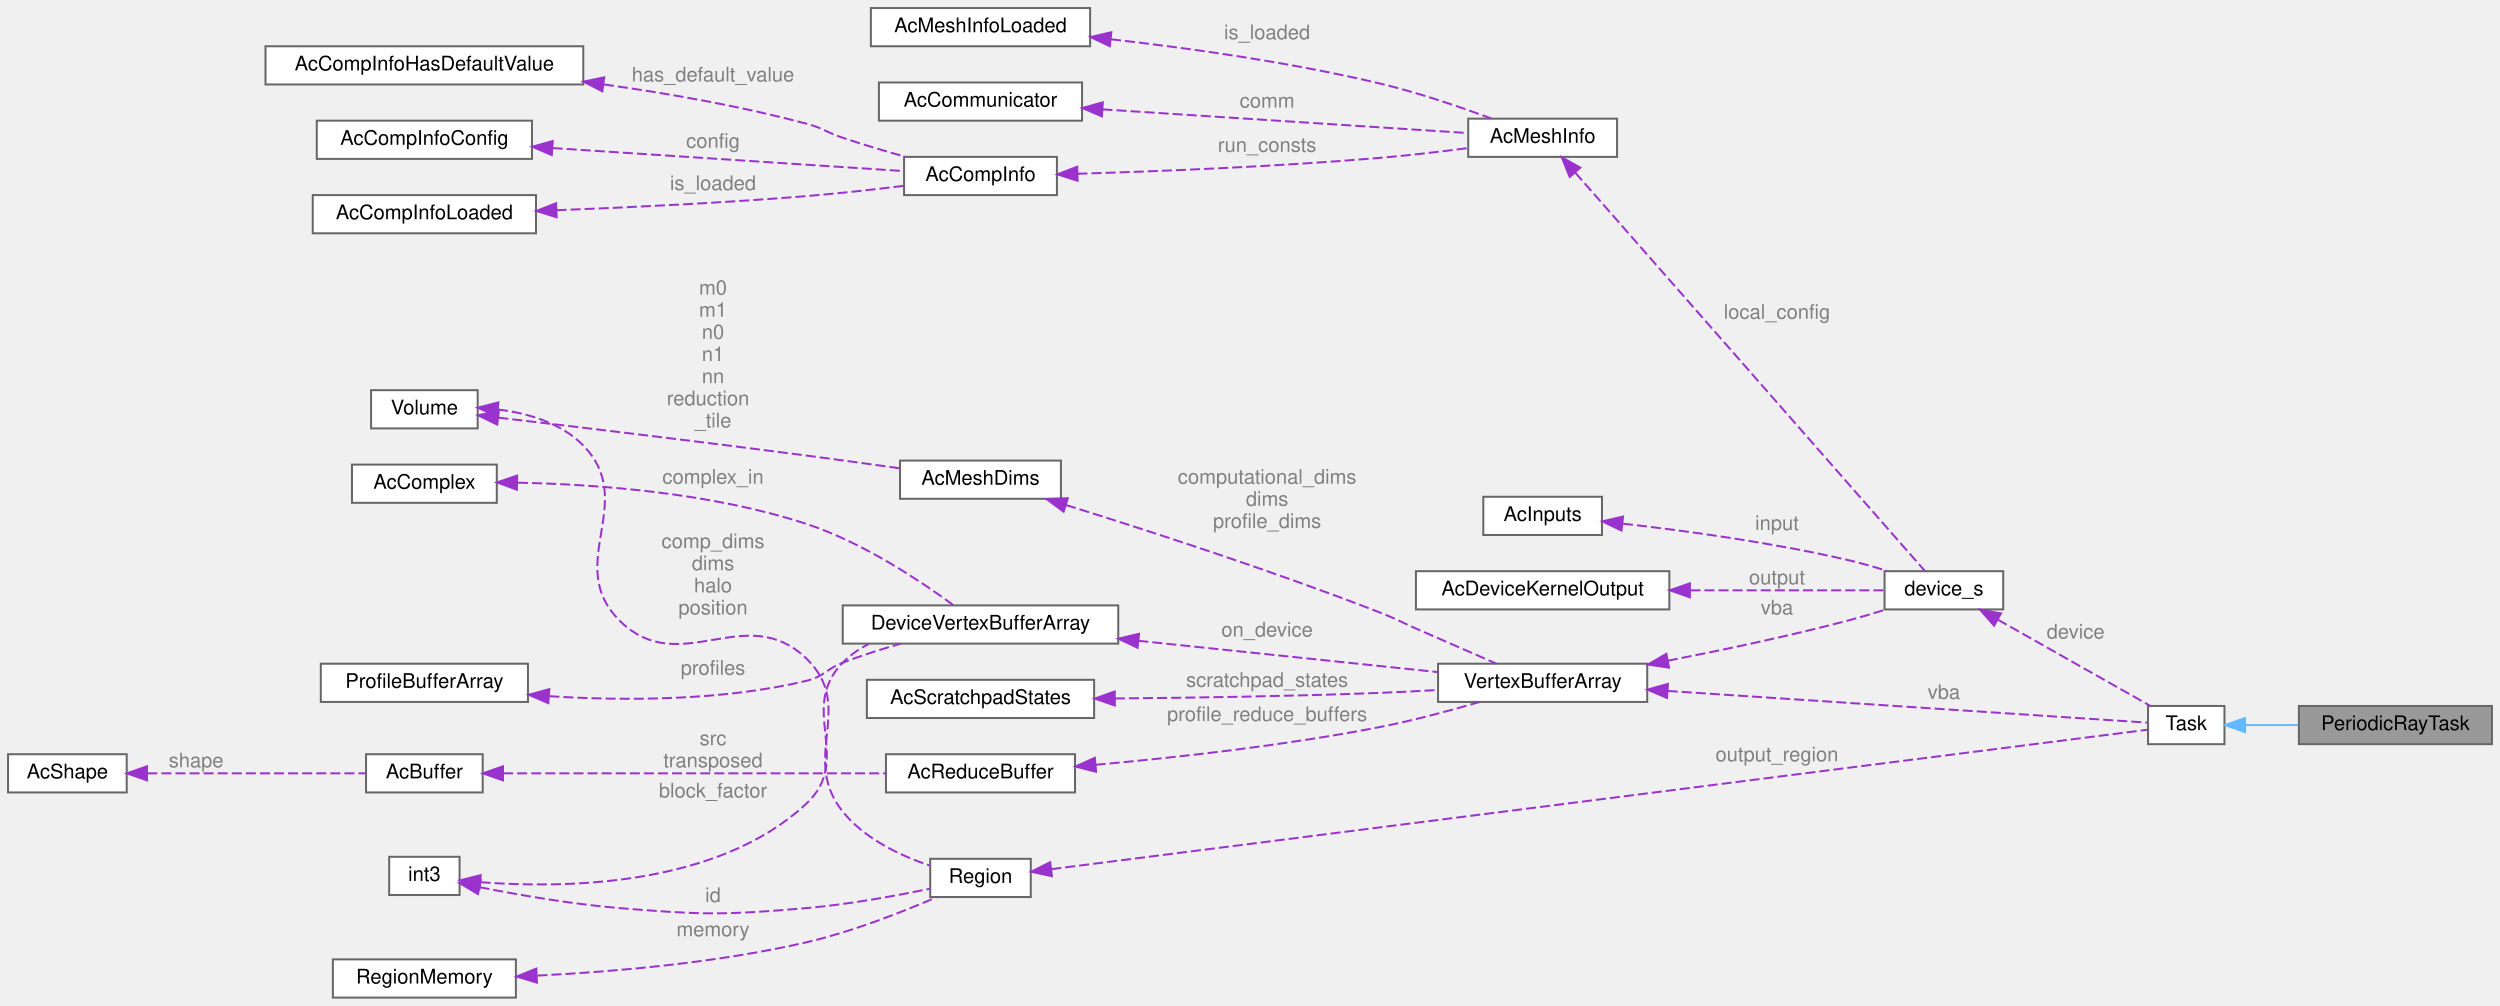
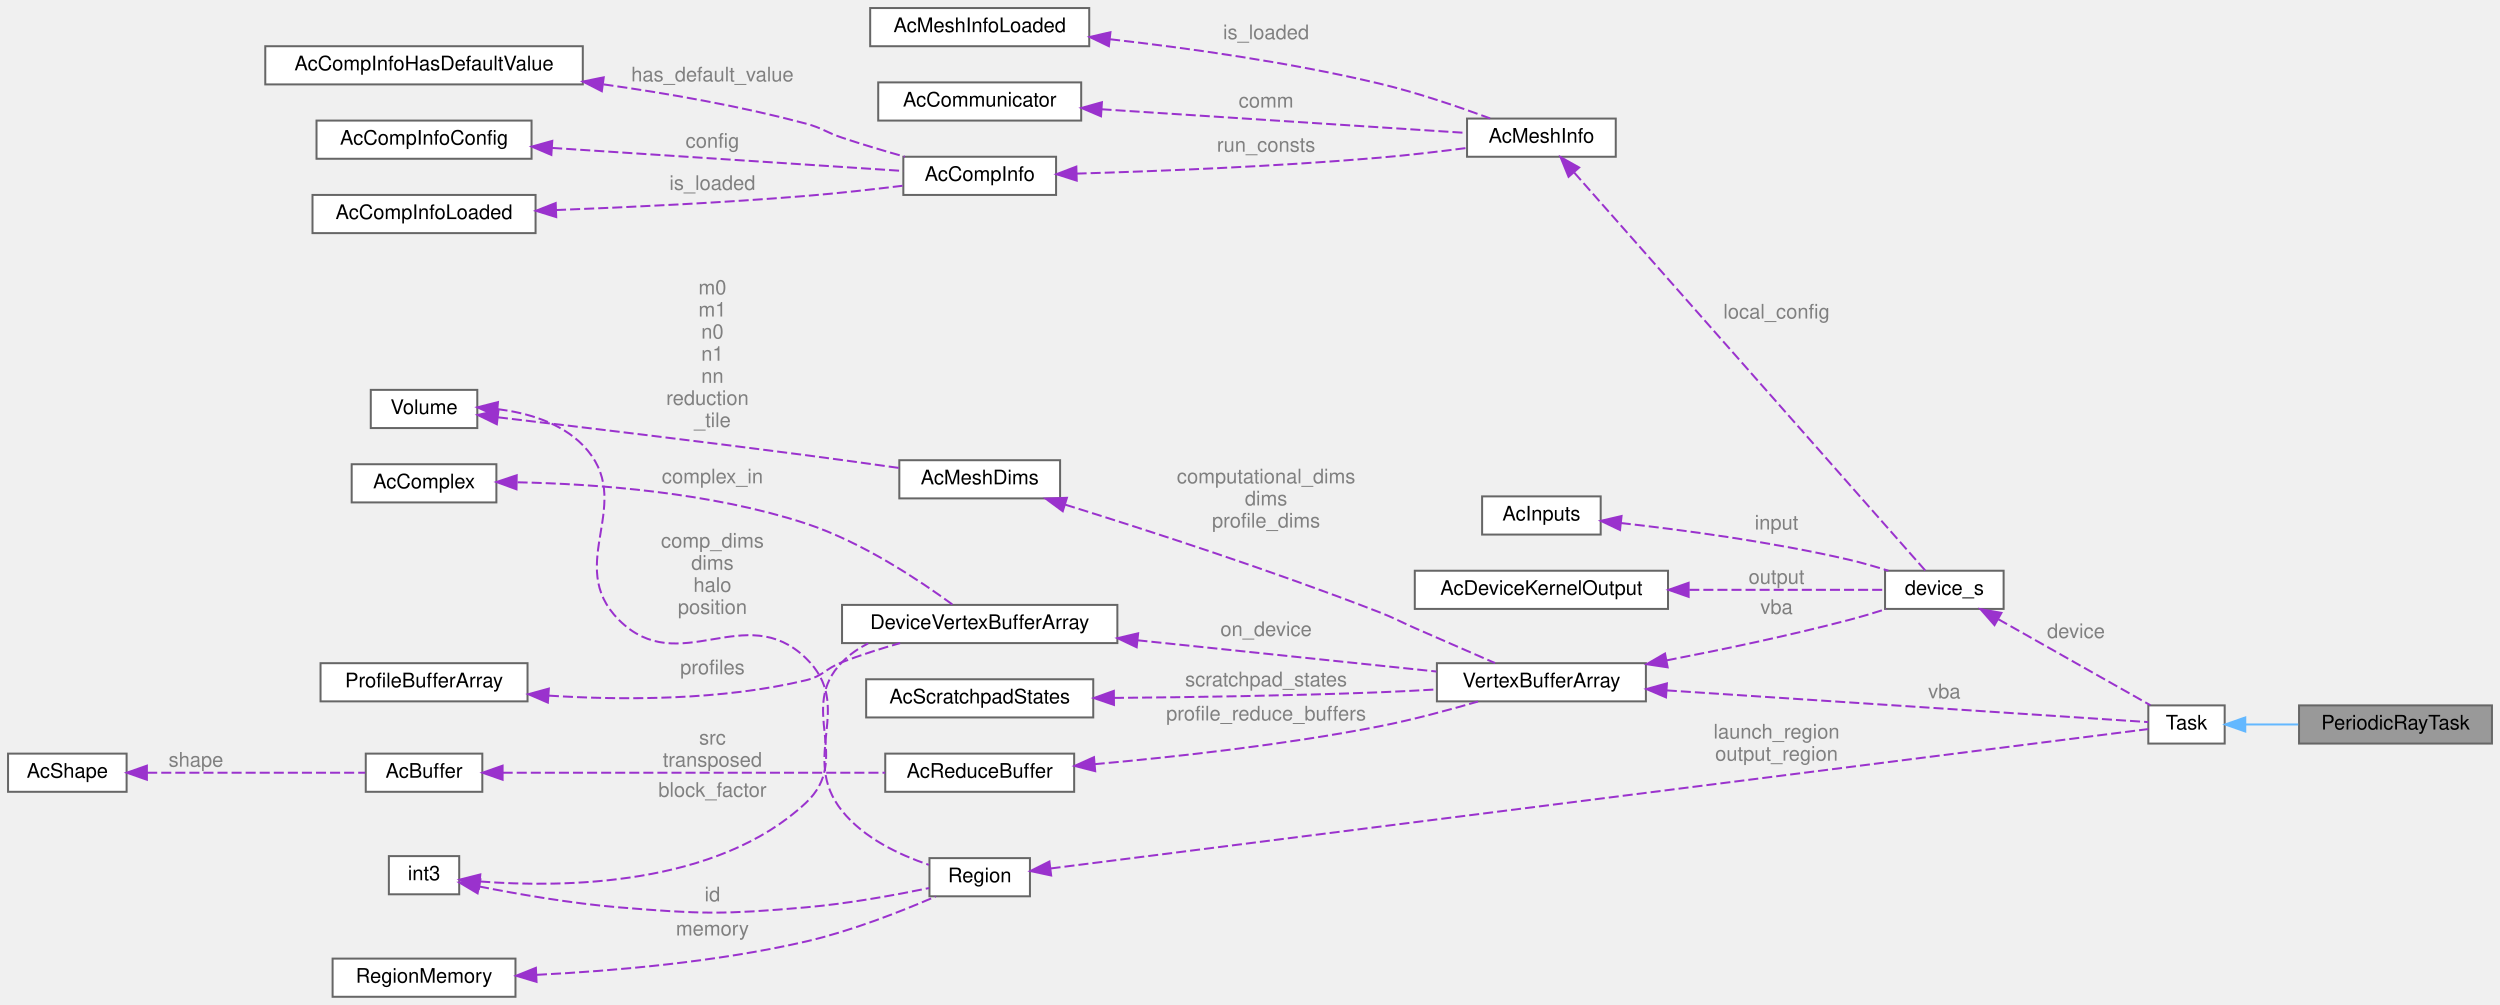
- <svg xmlns="http://www.w3.org/2000/svg" xmlns:xlink="http://www.w3.org/1999/xlink" width="1243pt" height="500pt" viewBox="0.00 0.00 1243.00 500.00">
+ <svg xmlns="http://www.w3.org/2000/svg" xmlns:xlink="http://www.w3.org/1999/xlink" width="1244pt" height="500pt" viewBox="0.00 0.00 1244.00 500.00">
  <g id="graph0" class="graph" transform="scale(1 1) rotate(0) translate(4 496)">
    <g id="Node000001" class="node">
      <g id="a_Node000001">
        <a xlink:title=" ">
-           <polygon fill="#999999" stroke="#666666" points="1235,-145 1139,-145 1139,-126 1235,-126 1235,-145" />
-           <text text-anchor="middle" x="1187" y="-133" font-family="Helvetica,sans-Serif" font-size="10.00">PeriodicRayTask</text>
+           <polygon fill="#999999" stroke="#666666" points="1236,-145 1140,-145 1140,-126 1236,-126 1236,-145" />
+           <text text-anchor="middle" x="1188" y="-133" font-family="Helvetica,sans-Serif" font-size="10.00">PeriodicRayTask</text>
        </a>
      </g>
    </g>
    <g id="Node000002" class="node">
      <g id="a_Node000002">
        <a xlink:href="classTask.html" target="_top" xlink:title=" ">
-           <polygon fill="white" stroke="#666666" points="1102,-145 1064,-145 1064,-126 1102,-126 1102,-145" />
-           <text text-anchor="middle" x="1083" y="-133" font-family="Helvetica,sans-Serif" font-size="10.00">Task</text>
+           <polygon fill="white" stroke="#666666" points="1103,-145 1065,-145 1065,-126 1103,-126 1103,-145" />
+           <text text-anchor="middle" x="1084" y="-133" font-family="Helvetica,sans-Serif" font-size="10.00">Task</text>
        </a>
      </g>
    </g>
    <g id="edge1_Node000001_Node000002" class="edge">
      <g id="a_edge1_Node000001_Node000002">
        <a xlink:title=" ">
-           <path fill="none" stroke="#63b8ff" d="M1112.31,-135.5C1120.47,-135.5 1129.6,-135.5 1138.59,-135.5" />
-           <polygon fill="#63b8ff" stroke="#63b8ff" points="1112.24,-132 1102.24,-135.5 1112.24,-139 1112.24,-132" />
+           <path fill="none" stroke="#63b8ff" d="M1113.31,-135.5C1121.47,-135.5 1130.6,-135.5 1139.59,-135.5" />
+           <polygon fill="#63b8ff" stroke="#63b8ff" points="1113.24,-132 1103.24,-135.5 1113.24,-139 1113.24,-132" />
        </a>
      </g>
    </g>
    <g id="Node000003" class="node">
      <g id="a_Node000003">
        <a xlink:href="structdevice__s.html" target="_top" xlink:title=" ">
-           <polygon fill="white" stroke="#666666" points="992,-212 933,-212 933,-193 992,-193 992,-212" />
-           <text text-anchor="middle" x="962.5" y="-200" font-family="Helvetica,sans-Serif" font-size="10.00">device_s</text>
+           <polygon fill="white" stroke="#666666" points="993,-212 934,-212 934,-193 993,-193 993,-212" />
+           <text text-anchor="middle" x="963.5" y="-200" font-family="Helvetica,sans-Serif" font-size="10.00">device_s</text>
        </a>
      </g>
    </g>
    <g id="edge2_Node000002_Node000003" class="edge">
      <g id="a_edge2_Node000002_Node000003">
        <a xlink:title=" ">
-           <path fill="none" stroke="#9a32cd" stroke-dasharray="5,2" d="M989.35,-187.88C1012.33,-174.89 1045.27,-156.27 1065.05,-145.08" />
-           <polygon fill="#9a32cd" stroke="#9a32cd" points="987.46,-184.93 980.48,-192.9 990.91,-191.03 987.46,-184.93" />
-         </a>
-       </g>
-       <text text-anchor="middle" x="1028" y="-178.5" font-family="Helvetica,sans-Serif" font-size="10.00" fill="grey"> device</text>
+           <path fill="none" stroke="#9a32cd" stroke-dasharray="5,2" d="M990.35,-187.88C1013.33,-174.89 1046.27,-156.27 1066.05,-145.08" />
+           <polygon fill="#9a32cd" stroke="#9a32cd" points="988.46,-184.93 981.48,-192.9 991.91,-191.03 988.46,-184.93" />
+         </a>
+       </g>
+       <text text-anchor="middle" x="1029" y="-178.5" font-family="Helvetica,sans-Serif" font-size="10.00" fill="grey"> device</text>
    </g>
    <g id="Node000004" class="node">
      <g id="a_Node000004">
        <a xlink:href="structAcMeshInfo.html" target="_top" xlink:title=" ">
          <polygon fill="white" stroke="#666666" points="800,-437 726,-437 726,-418 800,-418 800,-437" />
          <text text-anchor="middle" x="763" y="-425" font-family="Helvetica,sans-Serif" font-size="10.00">AcMeshInfo</text>
        </a>
      </g>
    </g>
    <g id="edge3_Node000003_Node000004" class="edge">
      <g id="a_edge3_Node000003_Node000004">
        <a xlink:title=" ">
-           <path fill="none" stroke="#9a32cd" stroke-dasharray="5,2" d="M779.25,-410.12C818.61,-365.28 922.65,-246.76 953.05,-212.13" />
-           <polygon fill="#9a32cd" stroke="#9a32cd" points="776.45,-408.01 772.49,-417.83 781.71,-412.63 776.45,-408.01" />
-         </a>
-       </g>
-       <text text-anchor="middle" x="879.5" y="-337.5" font-family="Helvetica,sans-Serif" font-size="10.00" fill="grey"> local_config</text>
+           <path fill="none" stroke="#9a32cd" stroke-dasharray="5,2" d="M779.33,-410.12C818.89,-365.28 923.45,-246.76 954,-212.13" />
+           <polygon fill="#9a32cd" stroke="#9a32cd" points="776.52,-408.02 772.53,-417.83 781.77,-412.65 776.52,-408.02" />
+         </a>
+       </g>
+       <text text-anchor="middle" x="880" y="-337.5" font-family="Helvetica,sans-Serif" font-size="10.00" fill="grey"> local_config</text>
    </g>
    <g id="Node000005" class="node">
      <g id="a_Node000005">
        <a xlink:href="structAcMeshInfoLoaded.html" target="_top" xlink:title=" ">
          <polygon fill="white" stroke="#666666" points="538,-492 429,-492 429,-473 538,-473 538,-492" />
          <text text-anchor="middle" x="483.5" y="-480" font-family="Helvetica,sans-Serif" font-size="10.00">AcMeshInfoLoaded</text>
        </a>
      </g>
    </g>
    <g id="edge4_Node000004_Node000005" class="edge">
      <g id="a_edge4_Node000004_Node000005">
        <a xlink:title=" ">
          <path fill="none" stroke="#9a32cd" stroke-dasharray="5,2" d="M548.38,-476.47C587.33,-472.05 637.92,-464.97 682,-454.5 700.97,-450 721.82,-442.88 737.48,-437.09" />
          <polygon fill="#9a32cd" stroke="#9a32cd" points="547.78,-473.01 538.23,-477.59 548.55,-479.97 547.78,-473.01" />
        </a>
      </g>
      <text text-anchor="middle" x="626" y="-476.5" font-family="Helvetica,sans-Serif" font-size="10.00" fill="grey"> is_loaded</text>
    </g>
    <g id="Node000006" class="node">
      <g id="a_Node000006">
        <a xlink:href="structAcCommunicator.html" target="_top" xlink:title=" ">
          <polygon fill="white" stroke="#666666" points="534,-455 433,-455 433,-436 534,-436 534,-455" />
          <text text-anchor="middle" x="483.5" y="-443" font-family="Helvetica,sans-Serif" font-size="10.00">AcCommunicator</text>
        </a>
      </g>
    </g>
    <g id="edge5_Node000004_Node000006" class="edge">
      <g id="a_edge5_Node000004_Node000006">
        <a xlink:title=" ">
          <path fill="none" stroke="#9a32cd" stroke-dasharray="5,2" d="M544.1,-441.63C599.26,-438.06 679.49,-432.85 725.64,-429.86" />
          <polygon fill="#9a32cd" stroke="#9a32cd" points="543.86,-438.14 534.11,-442.28 544.32,-445.13 543.86,-438.14" />
        </a>
      </g>
      <text text-anchor="middle" x="626" y="-442.5" font-family="Helvetica,sans-Serif" font-size="10.00" fill="grey"> comm</text>
    </g>
    <g id="Node000007" class="node">
      <g id="a_Node000007">
        <a xlink:href="structAcCompInfo.html" target="_top" xlink:title=" ">
          <polygon fill="white" stroke="#666666" points="521.5,-418 445.5,-418 445.5,-399 521.5,-399 521.5,-418" />
          <text text-anchor="middle" x="483.5" y="-406" font-family="Helvetica,sans-Serif" font-size="10.00">AcCompInfo</text>
        </a>
      </g>
    </g>
    <g id="edge6_Node000004_Node000007" class="edge">
      <g id="a_edge6_Node000004_Node000007">
        <a xlink:title=" ">
          <path fill="none" stroke="#9a32cd" stroke-dasharray="5,2" d="M531.7,-409.61C571.75,-410.79 630.72,-413.13 682,-417.5 696.36,-418.72 712.12,-420.58 725.82,-422.36" />
          <polygon fill="#9a32cd" stroke="#9a32cd" points="531.78,-406.11 521.69,-409.32 531.58,-413.1 531.78,-406.11" />
        </a>
      </g>
      <text text-anchor="middle" x="626" y="-420.5" font-family="Helvetica,sans-Serif" font-size="10.00" fill="grey"> run_consts</text>
    </g>
    <g id="Node000008" class="node">
      <g id="a_Node000008">
        <a xlink:href="structAcCompInfoConfig.html" target="_top" xlink:title=" ">
          <polygon fill="white" stroke="#666666" points="260.5,-436 153.5,-436 153.5,-417 260.5,-417 260.5,-436" />
          <text text-anchor="middle" x="207" y="-424" font-family="Helvetica,sans-Serif" font-size="10.00">AcCompInfoConfig</text>
        </a>
      </g>
    </g>
    <g id="edge7_Node000007_Node000008" class="edge">
      <g id="a_edge7_Node000007_Node000008">
        <a xlink:title=" ">
          <path fill="none" stroke="#9a32cd" stroke-dasharray="5,2" d="M270.75,-422.39C324.7,-418.85 400.7,-413.86 445.46,-410.93" />
          <polygon fill="#9a32cd" stroke="#9a32cd" points="270.35,-418.9 260.6,-423.05 270.81,-425.89 270.35,-418.9" />
        </a>
      </g>
      <text text-anchor="middle" x="350.5" y="-422.5" font-family="Helvetica,sans-Serif" font-size="10.00" fill="grey"> config</text>
    </g>
    <g id="Node000009" class="node">
      <g id="a_Node000009">
        <a xlink:href="structAcCompInfoLoaded.html" target="_top" xlink:title=" ">
          <polygon fill="white" stroke="#666666" points="262.5,-399 151.5,-399 151.5,-380 262.5,-380 262.5,-399" />
          <text text-anchor="middle" x="207" y="-387" font-family="Helvetica,sans-Serif" font-size="10.00">AcCompInfoLoaded</text>
        </a>
      </g>
    </g>
    <g id="edge8_Node000007_Node000009" class="edge">
      <g id="a_edge8_Node000007_Node000009">
        <a xlink:title=" ">
          <path fill="none" stroke="#9a32cd" stroke-dasharray="5,2" d="M272.68,-391.48C309.22,-392.87 355.7,-395.11 397,-398.5 412.79,-399.8 430.16,-401.74 445.1,-403.56" />
          <polygon fill="#9a32cd" stroke="#9a32cd" points="272.77,-387.98 262.65,-391.11 272.51,-394.97 272.77,-387.98" />
        </a>
      </g>
      <text text-anchor="middle" x="350.5" y="-401.5" font-family="Helvetica,sans-Serif" font-size="10.00" fill="grey"> is_loaded</text>
    </g>
    <g id="Node000010" class="node">
      <g id="a_Node000010">
        <a xlink:href="structAcCompInfoHasDefaultValue.html" target="_top" xlink:title=" ">
          <polygon fill="white" stroke="#666666" points="286,-473 128,-473 128,-454 286,-454 286,-473" />
          <text text-anchor="middle" x="207" y="-461" font-family="Helvetica,sans-Serif" font-size="10.00">AcCompInfoHasDefaultValue</text>
        </a>
      </g>
    </g>
    <g id="edge9_Node000007_Node000010" class="edge">
      <g id="a_edge9_Node000007_Node000010">
        <a xlink:title=" ">
          <path fill="none" stroke="#9a32cd" stroke-dasharray="5,2" d="M296.28,-454.02C328.32,-449.52 364.59,-443.18 397,-434.5 405.29,-432.28 406.86,-430.22 415,-427.5 425.05,-424.14 436.06,-420.87 446.22,-418.02" />
          <polygon fill="#9a32cd" stroke="#9a32cd" points="295.47,-450.6 286.03,-455.42 296.42,-457.54 295.47,-450.6" />
        </a>
      </g>
      <text text-anchor="middle" x="350.5" y="-455.5" font-family="Helvetica,sans-Serif" font-size="10.00" fill="grey"> has_default_value</text>
    </g>
    <g id="Node000011" class="node">
      <g id="a_Node000011">
        <a xlink:href="structAcInputs.html" target="_top" xlink:title=" ">
          <polygon fill="white" stroke="#666666" points="792.5,-249 733.5,-249 733.5,-230 792.5,-230 792.5,-249" />
          <text text-anchor="middle" x="763" y="-237" font-family="Helvetica,sans-Serif" font-size="10.00">AcInputs</text>
        </a>
      </g>
    </g>
    <g id="edge10_Node000003_Node000011" class="edge">
      <g id="a_edge10_Node000003_Node000011">
        <a xlink:title=" ">
-           <path fill="none" stroke="#9a32cd" stroke-dasharray="5,2" d="M802.93,-235.64C833.62,-232.16 877.38,-226.24 915,-217.5 921.28,-216.04 927.93,-214.13 934.17,-212.15" />
-           <polygon fill="#9a32cd" stroke="#9a32cd" points="802.21,-232.2 792.65,-236.77 802.97,-239.16 802.21,-232.2" />
-         </a>
-       </g>
-       <text text-anchor="middle" x="879.5" y="-232.5" font-family="Helvetica,sans-Serif" font-size="10.00" fill="grey"> input</text>
+           <path fill="none" stroke="#9a32cd" stroke-dasharray="5,2" d="M802.5,-235.74C833.43,-232.29 877.84,-226.35 916,-217.5 922.45,-216.01 929.28,-214.03 935.67,-212" />
+           <polygon fill="#9a32cd" stroke="#9a32cd" points="802.12,-232.26 792.56,-236.82 802.88,-239.22 802.12,-232.26" />
+         </a>
+       </g>
+       <text text-anchor="middle" x="880" y="-232.5" font-family="Helvetica,sans-Serif" font-size="10.00" fill="grey"> input</text>
    </g>
    <g id="Node000012" class="node">
      <g id="a_Node000012">
        <a xlink:href="structVertexBufferArray.html" target="_top" xlink:title=" ">
          <polygon fill="white" stroke="#666666" points="815,-166 711,-166 711,-147 815,-147 815,-166" />
          <text text-anchor="middle" x="763" y="-154" font-family="Helvetica,sans-Serif" font-size="10.00">VertexBufferArray</text>
        </a>
      </g>
    </g>
    <g id="edge23_Node000002_Node000012" class="edge">
      <g id="a_edge23_Node000002_Node000012">
        <a xlink:title=" ">
-           <path fill="none" stroke="#9a32cd" stroke-dasharray="5,2" d="M825.17,-152.46C898.83,-147.6 1018.31,-139.71 1063.71,-136.71" />
-           <polygon fill="#9a32cd" stroke="#9a32cd" points="824.84,-148.97 815.09,-153.13 825.3,-155.96 824.84,-148.97" />
-         </a>
-       </g>
-       <text text-anchor="middle" x="962.5" y="-148.5" font-family="Helvetica,sans-Serif" font-size="10.00" fill="grey"> vba</text>
+           <path fill="none" stroke="#9a32cd" stroke-dasharray="5,2" d="M825.39,-152.46C899.47,-147.58 1019.73,-139.67 1065,-136.69" />
+           <polygon fill="#9a32cd" stroke="#9a32cd" points="825,-148.98 815.25,-153.13 825.46,-155.96 825,-148.98" />
+         </a>
+       </g>
+       <text text-anchor="middle" x="963.5" y="-148.5" font-family="Helvetica,sans-Serif" font-size="10.00" fill="grey"> vba</text>
    </g>
    <g id="edge11_Node000003_Node000012" class="edge">
      <g id="a_edge11_Node000003_Node000012">
        <a xlink:title=" ">
-           <path fill="none" stroke="#9a32cd" stroke-dasharray="5,2" d="M825.25,-167.49C852.84,-172.85 885.73,-179.8 915,-187.5 921.07,-189.1 927.52,-191.02 933.61,-192.96" />
-           <polygon fill="#9a32cd" stroke="#9a32cd" points="825.83,-164.04 815.35,-165.59 824.51,-170.91 825.83,-164.04" />
-         </a>
-       </g>
-       <text text-anchor="middle" x="879.5" y="-190.5" font-family="Helvetica,sans-Serif" font-size="10.00" fill="grey"> vba</text>
+           <path fill="none" stroke="#9a32cd" stroke-dasharray="5,2" d="M825.33,-167.4C853.17,-172.76 886.42,-179.74 916,-187.5 922.07,-189.09 928.52,-191.02 934.62,-192.95" />
+           <polygon fill="#9a32cd" stroke="#9a32cd" points="825.82,-163.93 815.34,-165.5 824.51,-170.81 825.82,-163.93" />
+         </a>
+       </g>
+       <text text-anchor="middle" x="880" y="-190.5" font-family="Helvetica,sans-Serif" font-size="10.00" fill="grey"> vba</text>
    </g>
    <g id="Node000013" class="node">
      <g id="a_Node000013">
        <a xlink:href="structAcMeshDims.html" target="_top" xlink:title=" ">
          <polygon fill="white" stroke="#666666" points="523.5,-267 443.5,-267 443.5,-248 523.5,-248 523.5,-267" />
          <text text-anchor="middle" x="483.5" y="-255" font-family="Helvetica,sans-Serif" font-size="10.00">AcMeshDims</text>
        </a>
      </g>
    </g>
    <g id="edge12_Node000012_Node000013" class="edge">
      <g id="a_edge12_Node000012_Node000013">
        <a xlink:title=" ">
          <path fill="none" stroke="#9a32cd" stroke-dasharray="5,2" d="M526.03,-244.89C566.29,-232.38 628.87,-212.13 682,-191.5 690.16,-188.33 691.99,-187.03 700,-183.5 713.22,-177.68 728.05,-171.22 739.89,-166.08" />
          <polygon fill="#9a32cd" stroke="#9a32cd" points="524.82,-241.6 516.3,-247.9 526.89,-248.29 524.82,-241.6" />
        </a>
      </g>
      <text text-anchor="middle" x="626" y="-255.5" font-family="Helvetica,sans-Serif" font-size="10.00" fill="grey"> computational_dims</text>
      <text text-anchor="middle" x="626" y="-244.5" font-family="Helvetica,sans-Serif" font-size="10.00" fill="grey">dims</text>
      <text text-anchor="middle" x="626" y="-233.5" font-family="Helvetica,sans-Serif" font-size="10.00" fill="grey">profile_dims</text>
    </g>
    <g id="Node000014" class="node">
      <g id="a_Node000014">
        <a xlink:href="structVolume.html" target="_top" xlink:title=" ">
          <polygon fill="white" stroke="#666666" points="233.5,-302 180.5,-302 180.5,-283 233.5,-283 233.5,-302" />
          <text text-anchor="middle" x="207" y="-290" font-family="Helvetica,sans-Serif" font-size="10.00">Volume</text>
        </a>
      </g>
    </g>
    <g id="edge13_Node000013_Node000014" class="edge">
      <g id="a_edge13_Node000013_Node000014">
        <a xlink:title=" ">
          <path fill="none" stroke="#9a32cd" stroke-dasharray="5,2" d="M243.76,-288.35C281.79,-283.88 343.67,-276.49 397,-269.5 412.16,-267.51 428.81,-265.21 443.36,-263.15" />
          <polygon fill="#9a32cd" stroke="#9a32cd" points="243.22,-284.89 233.7,-289.52 244.04,-291.84 243.22,-284.89" />
        </a>
      </g>
      <text text-anchor="middle" x="350.5" y="-349.5" font-family="Helvetica,sans-Serif" font-size="10.00" fill="grey"> m0</text>
      <text text-anchor="middle" x="350.5" y="-338.5" font-family="Helvetica,sans-Serif" font-size="10.00" fill="grey">m1</text>
      <text text-anchor="middle" x="350.5" y="-327.5" font-family="Helvetica,sans-Serif" font-size="10.00" fill="grey">n0</text>
      <text text-anchor="middle" x="350.5" y="-316.5" font-family="Helvetica,sans-Serif" font-size="10.00" fill="grey">n1</text>
      <text text-anchor="middle" x="350.5" y="-305.5" font-family="Helvetica,sans-Serif" font-size="10.00" fill="grey">nn</text>
      <text text-anchor="start" x="327.5" y="-294.5" font-family="Helvetica,sans-Serif" font-size="10.00" fill="grey">reduction</text>
      <text text-anchor="middle" x="350.5" y="-283.5" font-family="Helvetica,sans-Serif" font-size="10.00" fill="grey">_tile</text>
    </g>
    <g id="Node000024" class="node">
      <g id="a_Node000024">
        <a xlink:href="structRegion.html" target="_top" xlink:title=" ">
          <polygon fill="white" stroke="#666666" points="508.5,-69 458.5,-69 458.5,-50 508.5,-50 508.5,-69" />
          <text text-anchor="middle" x="483.5" y="-57" font-family="Helvetica,sans-Serif" font-size="10.00">Region</text>
        </a>
      </g>
    </g>
    <g id="edge25_Node000024_Node000014" class="edge">
      <g id="a_edge25_Node000024_Node000014">
        <a xlink:title=" ">
          <path fill="none" stroke="#9a32cd" stroke-dasharray="5,2" d="M243.57,-292.43C258.56,-290.55 275.03,-285.72 286,-274.5 313.6,-246.26 276.04,-215.39 304,-187.5 333.87,-157.71 366.71,-197.86 397,-168.5 421.92,-144.34 393.33,-119.61 415,-92.5 425.83,-78.95 443.63,-70.57 458.23,-65.65" />
          <polygon fill="#9a32cd" stroke="#9a32cd" points="243.18,-288.96 233.52,-293.31 243.79,-295.93 243.18,-288.96" />
        </a>
      </g>
      <text text-anchor="middle" x="350.5" y="-223.5" font-family="Helvetica,sans-Serif" font-size="10.00" fill="grey"> comp_dims</text>
      <text text-anchor="middle" x="350.5" y="-212.5" font-family="Helvetica,sans-Serif" font-size="10.00" fill="grey">dims</text>
      <text text-anchor="middle" x="350.5" y="-201.5" font-family="Helvetica,sans-Serif" font-size="10.00" fill="grey">halo</text>
      <text text-anchor="middle" x="350.5" y="-190.5" font-family="Helvetica,sans-Serif" font-size="10.00" fill="grey">position</text>
    </g>
    <g id="Node000015" class="node">
      <g id="a_Node000015">
        <a xlink:href="structDeviceVertexBufferArray.html" target="_top" xlink:title=" ">
          <polygon fill="white" stroke="#666666" points="552,-195 415,-195 415,-176 552,-176 552,-195" />
          <text text-anchor="middle" x="483.5" y="-183" font-family="Helvetica,sans-Serif" font-size="10.00">DeviceVertexBufferArray</text>
        </a>
      </g>
    </g>
    <g id="edge14_Node000012_Node000015" class="edge">
      <g id="a_edge14_Node000012_Node000015">
        <a xlink:title=" ">
          <path fill="none" stroke="#9a32cd" stroke-dasharray="5,2" d="M561.98,-177.4C609.52,-172.43 669.07,-166.21 710.78,-161.85" />
          <polygon fill="#9a32cd" stroke="#9a32cd" points="561.61,-173.92 552.03,-178.44 562.34,-180.88 561.61,-173.92" />
        </a>
      </g>
      <text text-anchor="middle" x="626" y="-179.5" font-family="Helvetica,sans-Serif" font-size="10.00" fill="grey"> on_device</text>
    </g>
    <g id="Node000016" class="node">
      <g id="a_Node000016">
        <a xlink:href="structAcComplex.html" target="_top" xlink:title=" ">
          <polygon fill="white" stroke="#666666" points="243,-265 171,-265 171,-246 243,-246 243,-265" />
          <text text-anchor="middle" x="207" y="-253" font-family="Helvetica,sans-Serif" font-size="10.00">AcComplex</text>
        </a>
      </g>
    </g>
    <g id="edge15_Node000015_Node000016" class="edge">
      <g id="a_edge15_Node000015_Node000016">
        <a xlink:title=" ">
          <path fill="none" stroke="#9a32cd" stroke-dasharray="5,2" d="M253.55,-256.01C292.55,-255.2 349.72,-251.03 397,-235.5 425.1,-226.27 454.04,-206.87 470,-195.14" />
          <polygon fill="#9a32cd" stroke="#9a32cd" points="253.01,-252.52 243.06,-256.15 253.11,-259.52 253.01,-252.52" />
        </a>
      </g>
      <text text-anchor="middle" x="350.5" y="-255.5" font-family="Helvetica,sans-Serif" font-size="10.00" fill="grey"> complex_in</text>
    </g>
    <g id="Node000017" class="node">
      <g id="a_Node000017">
        <a xlink:href="structProfileBufferArray.html" target="_top" xlink:title=" ">
          <polygon fill="white" stroke="#666666" points="258.5,-166 155.5,-166 155.5,-147 258.5,-147 258.5,-166" />
          <text text-anchor="middle" x="207" y="-154" font-family="Helvetica,sans-Serif" font-size="10.00">ProfileBufferArray</text>
        </a>
      </g>
    </g>
    <g id="edge16_Node000015_Node000017" class="edge">
      <g id="a_edge16_Node000015_Node000017">
        <a xlink:title=" ">
          <path fill="none" stroke="#9a32cd" stroke-dasharray="5,2" d="M269.13,-149.85C306.56,-147.49 355.14,-147.5 397,-157.5 405.7,-159.58 406.66,-163.27 415,-166.5 424.2,-170.06 434.33,-173.27 443.89,-175.99" />
          <polygon fill="#9a32cd" stroke="#9a32cd" points="268.61,-146.38 258.89,-150.57 269.11,-153.36 268.61,-146.38" />
        </a>
      </g>
      <text text-anchor="middle" x="350.5" y="-160.5" font-family="Helvetica,sans-Serif" font-size="10.00" fill="grey"> profiles</text>
    </g>
    <g id="Node000018" class="node">
      <g id="a_Node000018">
        <a xlink:href="structint3.html" target="_top" xlink:title=" ">
          <polygon fill="white" stroke="#666666" points="224.5,-70 189.5,-70 189.5,-51 224.5,-51 224.5,-70" />
          <text text-anchor="middle" x="207" y="-58" font-family="Helvetica,sans-Serif" font-size="10.00">int3</text>
        </a>
      </g>
    </g>
    <g id="edge17_Node000015_Node000018" class="edge">
      <g id="a_edge17_Node000015_Node000018">
        <a xlink:title=" ">
          <path fill="none" stroke="#9a32cd" stroke-dasharray="5,2" d="M234.94,-57.37C275.6,-54.25 352.6,-54.83 397,-96.5 420.42,-118.48 392.54,-143.53 415,-166.5 418.74,-170.33 423.2,-173.41 428,-175.87" />
          <polygon fill="#9a32cd" stroke="#9a32cd" points="234.37,-53.91 224.73,-58.29 235,-60.88 234.37,-53.91" />
        </a>
      </g>
      <text text-anchor="middle" x="350.5" y="-99.5" font-family="Helvetica,sans-Serif" font-size="10.00" fill="grey"> block_factor</text>
    </g>
    <g id="edge26_Node000024_Node000018" class="edge">
      <g id="a_edge26_Node000024_Node000018">
        <a xlink:title=" ">
          <path fill="none" stroke="#9a32cd" stroke-dasharray="5,2" d="M234.38,-54.9C253.58,-51.11 280.27,-46.46 304,-44.5 345.19,-41.09 355.82,-40.92 397,-44.5 417.87,-46.32 441.28,-50.58 458.32,-54.1" />
          <polygon fill="#9a32cd" stroke="#9a32cd" points="233.65,-51.47 224.54,-56.89 235.04,-58.33 233.65,-51.47" />
        </a>
      </g>
      <text text-anchor="middle" x="350.5" y="-47.5" font-family="Helvetica,sans-Serif" font-size="10.00" fill="grey"> id</text>
    </g>
    <g id="Node000019" class="node">
      <g id="a_Node000019">
        <a xlink:href="structAcScratchpadStates.html" target="_top" xlink:title=" ">
          <polygon fill="white" stroke="#666666" points="540,-158 427,-158 427,-139 540,-139 540,-158" />
          <text text-anchor="middle" x="483.5" y="-146" font-family="Helvetica,sans-Serif" font-size="10.00">AcScratchpadStates</text>
        </a>
      </g>
    </g>
    <g id="edge18_Node000012_Node000019" class="edge">
      <g id="a_edge18_Node000012_Node000019">
        <a xlink:title=" ">
          <path fill="none" stroke="#9a32cd" stroke-dasharray="5,2" d="M550.3,-148.72C588.72,-149.05 638.12,-149.8 682,-151.5 691.32,-151.86 701.24,-152.38 710.81,-152.94" />
          <polygon fill="#9a32cd" stroke="#9a32cd" points="550.31,-145.22 540.28,-148.65 550.25,-152.22 550.31,-145.22" />
        </a>
      </g>
      <text text-anchor="middle" x="626" y="-154.5" font-family="Helvetica,sans-Serif" font-size="10.00" fill="grey"> scratchpad_states</text>
    </g>
    <g id="Node000020" class="node">
      <g id="a_Node000020">
        <a xlink:href="structAcReduceBuffer.html" target="_top" xlink:title=" ">
          <polygon fill="white" stroke="#666666" points="530.5,-121 436.5,-121 436.5,-102 530.5,-102 530.5,-121" />
          <text text-anchor="middle" x="483.5" y="-109" font-family="Helvetica,sans-Serif" font-size="10.00">AcReduceBuffer</text>
        </a>
      </g>
    </g>
    <g id="edge19_Node000012_Node000020" class="edge">
      <g id="a_edge19_Node000012_Node000020">
        <a xlink:title=" ">
          <path fill="none" stroke="#9a32cd" stroke-dasharray="5,2" d="M540.72,-115.75C580.43,-119.31 634.78,-125.31 682,-134.5 698.54,-137.72 716.67,-142.59 731.49,-146.93" />
          <polygon fill="#9a32cd" stroke="#9a32cd" points="540.97,-112.26 530.7,-114.88 540.36,-119.23 540.97,-112.26" />
        </a>
      </g>
      <text text-anchor="middle" x="626" y="-137.5" font-family="Helvetica,sans-Serif" font-size="10.00" fill="grey"> profile_reduce_buffers</text>
    </g>
    <g id="Node000021" class="node">
      <g id="a_Node000021">
        <a xlink:href="structAcBuffer.html" target="_top" xlink:title=" ">
          <polygon fill="white" stroke="#666666" points="236,-121 178,-121 178,-102 236,-102 236,-121" />
          <text text-anchor="middle" x="207" y="-109" font-family="Helvetica,sans-Serif" font-size="10.00">AcBuffer</text>
        </a>
      </g>
    </g>
    <g id="edge20_Node000020_Node000021" class="edge">
      <g id="a_edge20_Node000020_Node000021">
        <a xlink:title=" ">
          <path fill="none" stroke="#9a32cd" stroke-dasharray="5,2" d="M246.12,-111.5C295.93,-111.5 383.08,-111.5 436.5,-111.5" />
          <polygon fill="#9a32cd" stroke="#9a32cd" points="246.09,-108 236.09,-111.5 246.09,-115 246.09,-108" />
        </a>
      </g>
      <text text-anchor="middle" x="350.5" y="-125.5" font-family="Helvetica,sans-Serif" font-size="10.00" fill="grey"> src</text>
      <text text-anchor="middle" x="350.5" y="-114.5" font-family="Helvetica,sans-Serif" font-size="10.00" fill="grey">transposed</text>
    </g>
    <g id="Node000022" class="node">
      <g id="a_Node000022">
        <a xlink:href="structAcShape.html" target="_top" xlink:title=" ">
          <polygon fill="white" stroke="#666666" points="59,-121 0,-121 0,-102 59,-102 59,-121" />
          <text text-anchor="middle" x="29.5" y="-109" font-family="Helvetica,sans-Serif" font-size="10.00">AcShape</text>
        </a>
      </g>
    </g>
    <g id="edge21_Node000021_Node000022" class="edge">
      <g id="a_edge21_Node000021_Node000022">
        <a xlink:title=" ">
          <path fill="none" stroke="#9a32cd" stroke-dasharray="5,2" d="M69.23,-111.5C102.03,-111.5 148.29,-111.5 177.72,-111.5" />
          <polygon fill="#9a32cd" stroke="#9a32cd" points="69.09,-108 59.09,-111.5 69.09,-115 69.09,-108" />
        </a>
      </g>
      <text text-anchor="middle" x="93.5" y="-114.5" font-family="Helvetica,sans-Serif" font-size="10.00" fill="grey"> shape</text>
    </g>
    <g id="Node000023" class="node">
      <g id="a_Node000023">
        <a xlink:href="structAcDeviceKernelOutput.html" target="_top" xlink:title=" ">
          <polygon fill="white" stroke="#666666" points="826,-212 700,-212 700,-193 826,-193 826,-212" />
          <text text-anchor="middle" x="763" y="-200" font-family="Helvetica,sans-Serif" font-size="10.00">AcDeviceKernelOutput</text>
        </a>
      </g>
    </g>
    <g id="edge22_Node000003_Node000023" class="edge">
      <g id="a_edge22_Node000003_Node000023">
        <a xlink:title=" ">
-           <path fill="none" stroke="#9a32cd" stroke-dasharray="5,2" d="M836.45,-202.5C869.91,-202.5 907.71,-202.5 932.91,-202.5" />
-           <polygon fill="#9a32cd" stroke="#9a32cd" points="836.22,-199 826.22,-202.5 836.22,-206 836.22,-199" />
-         </a>
-       </g>
-       <text text-anchor="middle" x="879.5" y="-205.5" font-family="Helvetica,sans-Serif" font-size="10.00" fill="grey"> output</text>
+           <path fill="none" stroke="#9a32cd" stroke-dasharray="5,2" d="M836.58,-202.5C870.35,-202.5 908.57,-202.5 933.95,-202.5" />
+           <polygon fill="#9a32cd" stroke="#9a32cd" points="836.26,-199 826.26,-202.5 836.26,-206 836.26,-199" />
+         </a>
+       </g>
+       <text text-anchor="middle" x="880" y="-205.5" font-family="Helvetica,sans-Serif" font-size="10.00" fill="grey"> output</text>
    </g>
    <g id="edge24_Node000002_Node000024" class="edge">
      <g id="a_edge24_Node000002_Node000024">
        <a xlink:title=" ">
-           <path fill="none" stroke="#9a32cd" stroke-dasharray="5,2" d="M518.67,-63.85C629.97,-78 979.7,-122.49 1063.72,-133.17" />
-           <polygon fill="#9a32cd" stroke="#9a32cd" points="519.02,-60.36 508.66,-62.57 518.14,-67.31 519.02,-60.36" />
-         </a>
-       </g>
-       <text text-anchor="middle" x="879.5" y="-117.5" font-family="Helvetica,sans-Serif" font-size="10.00" fill="grey"> output_region</text>
+           <path fill="none" stroke="#9a32cd" stroke-dasharray="5,2" d="M518.74,-63.85C630.36,-78.02 981.33,-122.59 1064.97,-133.21" />
+           <polygon fill="#9a32cd" stroke="#9a32cd" points="519.06,-60.36 508.7,-62.57 518.18,-67.31 519.06,-60.36" />
+         </a>
+       </g>
+       <text text-anchor="middle" x="880" y="-128.5" font-family="Helvetica,sans-Serif" font-size="10.00" fill="grey"> launch_region</text>
+       <text text-anchor="middle" x="880" y="-117.5" font-family="Helvetica,sans-Serif" font-size="10.00" fill="grey">output_region</text>
    </g>
    <g id="Node000025" class="node">
      <g id="a_Node000025">
        <a xlink:href="structRegionMemory.html" target="_top" xlink:title=" ">
          <polygon fill="white" stroke="#666666" points="252.5,-19 161.5,-19 161.5,0 252.5,0 252.5,-19" />
          <text text-anchor="middle" x="207" y="-7" font-family="Helvetica,sans-Serif" font-size="10.00">RegionMemory</text>
        </a>
      </g>
    </g>
    <g id="edge27_Node000024_Node000025" class="edge">
      <g id="a_edge27_Node000024_Node000025">
        <a xlink:title=" ">
          <path fill="none" stroke="#9a32cd" stroke-dasharray="5,2" d="M263.18,-10.93C301.2,-12.85 352.67,-17.28 397,-27.5 419.7,-32.73 444.52,-42.51 461.55,-49.88" />
          <polygon fill="#9a32cd" stroke="#9a32cd" points="262.98,-7.42 252.83,-10.46 262.66,-14.41 262.98,-7.42" />
        </a>
      </g>
      <text text-anchor="middle" x="350.5" y="-30.5" font-family="Helvetica,sans-Serif" font-size="10.00" fill="grey"> memory</text>
    </g>
  </g>
</svg>
